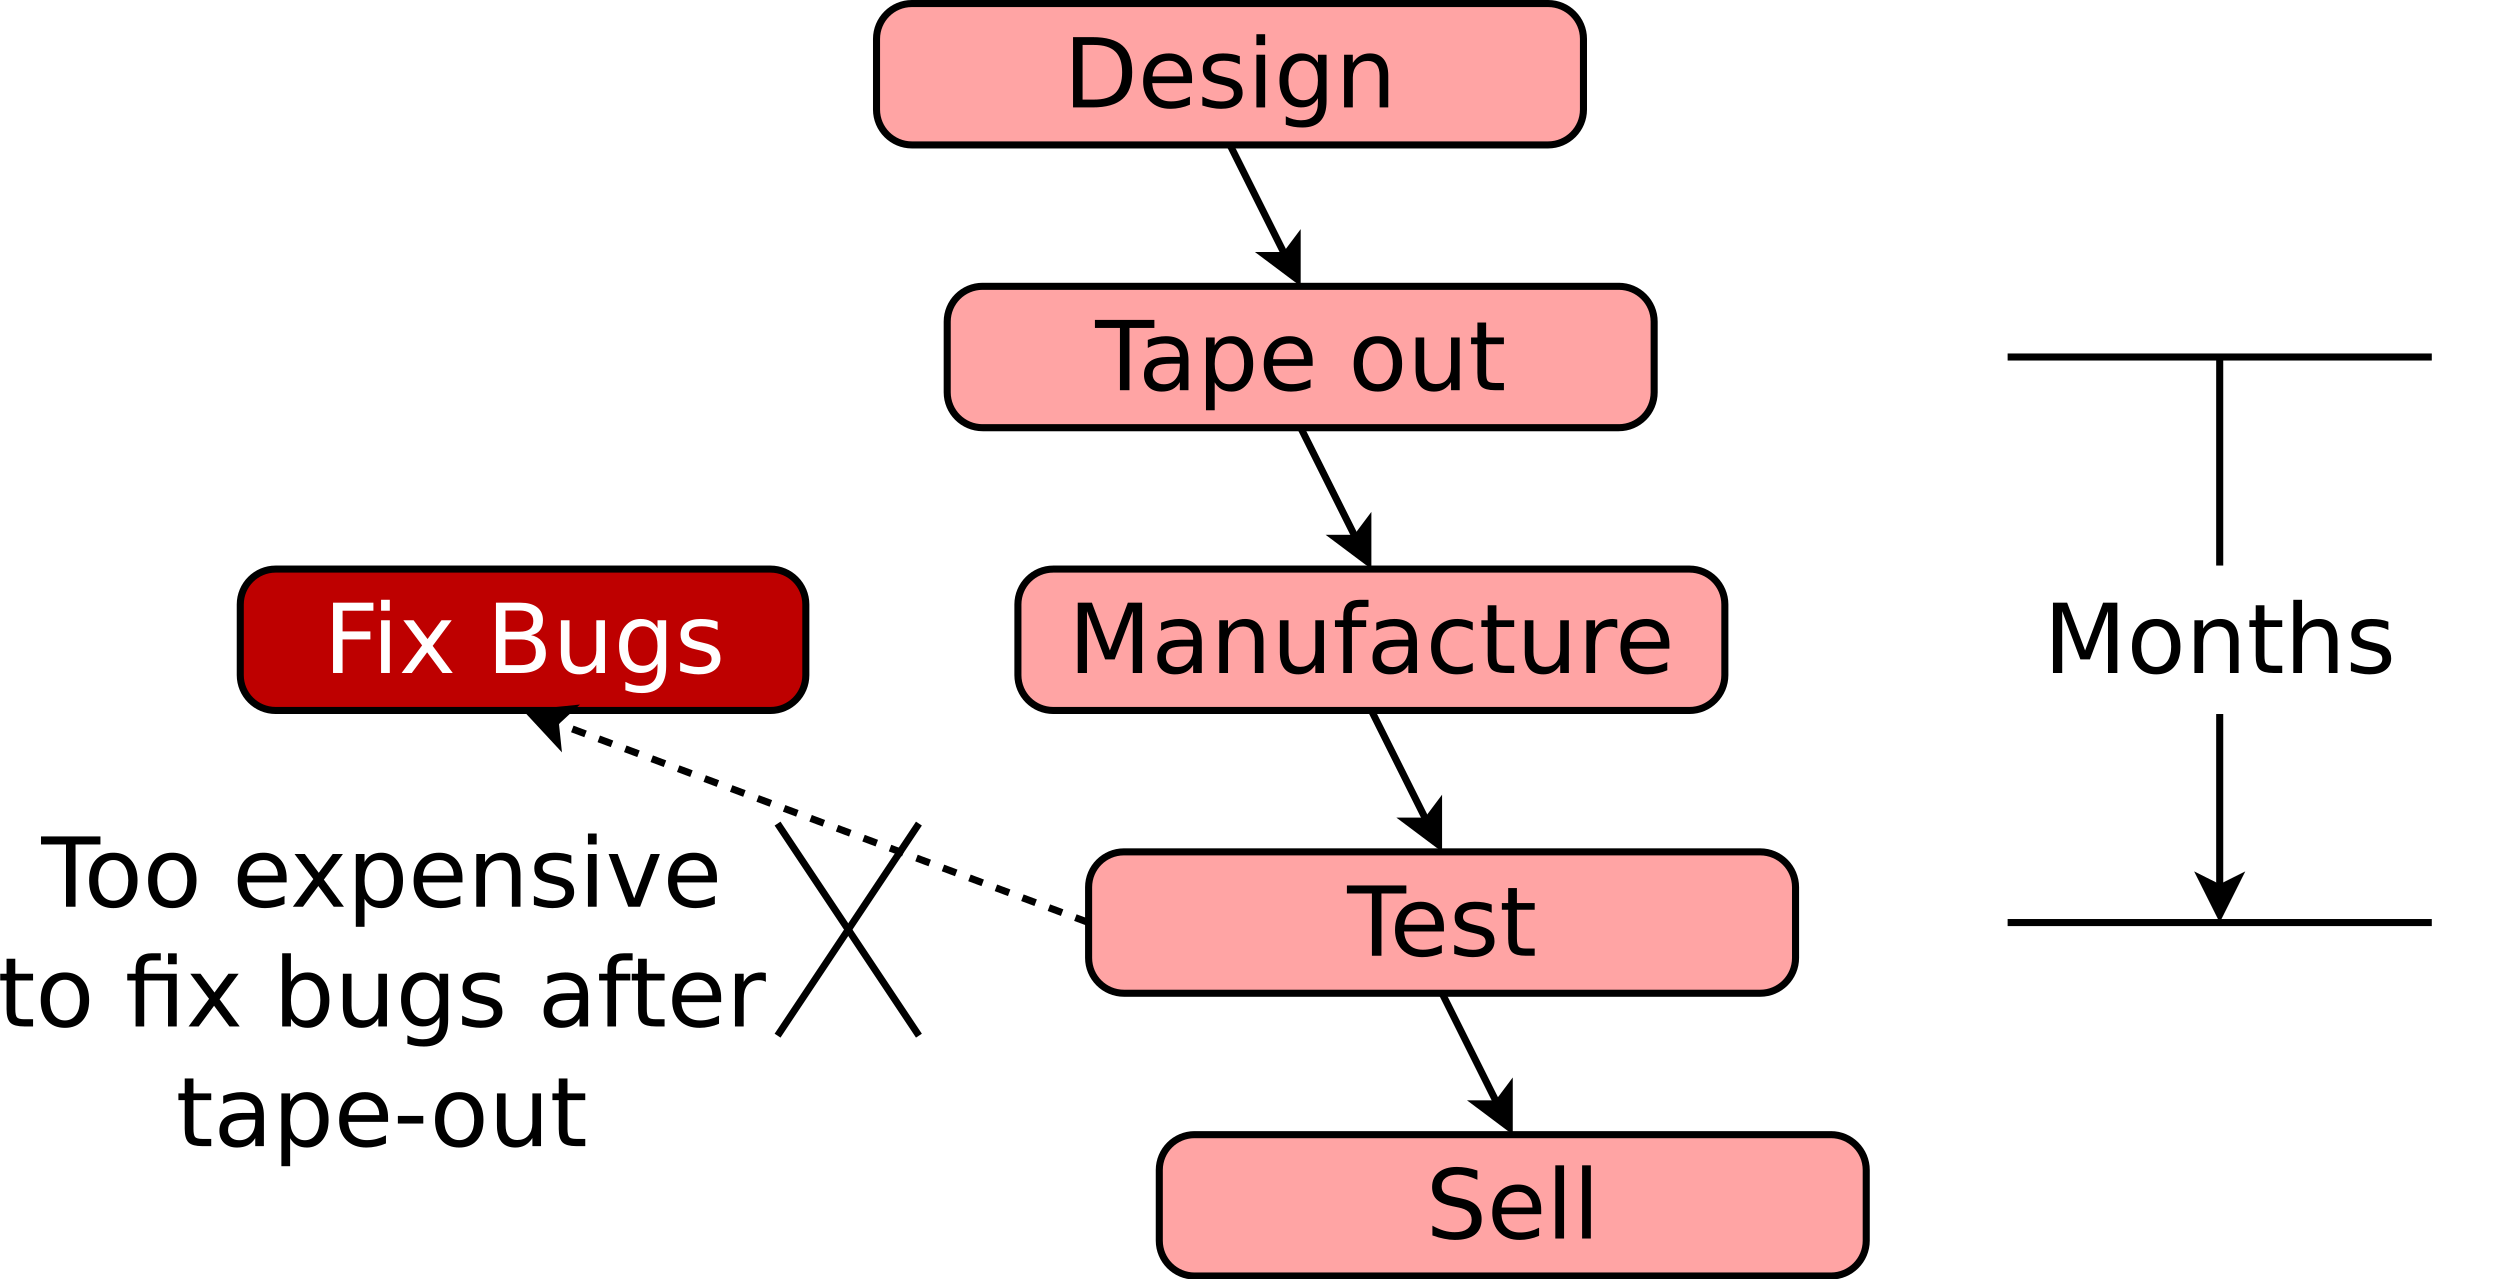
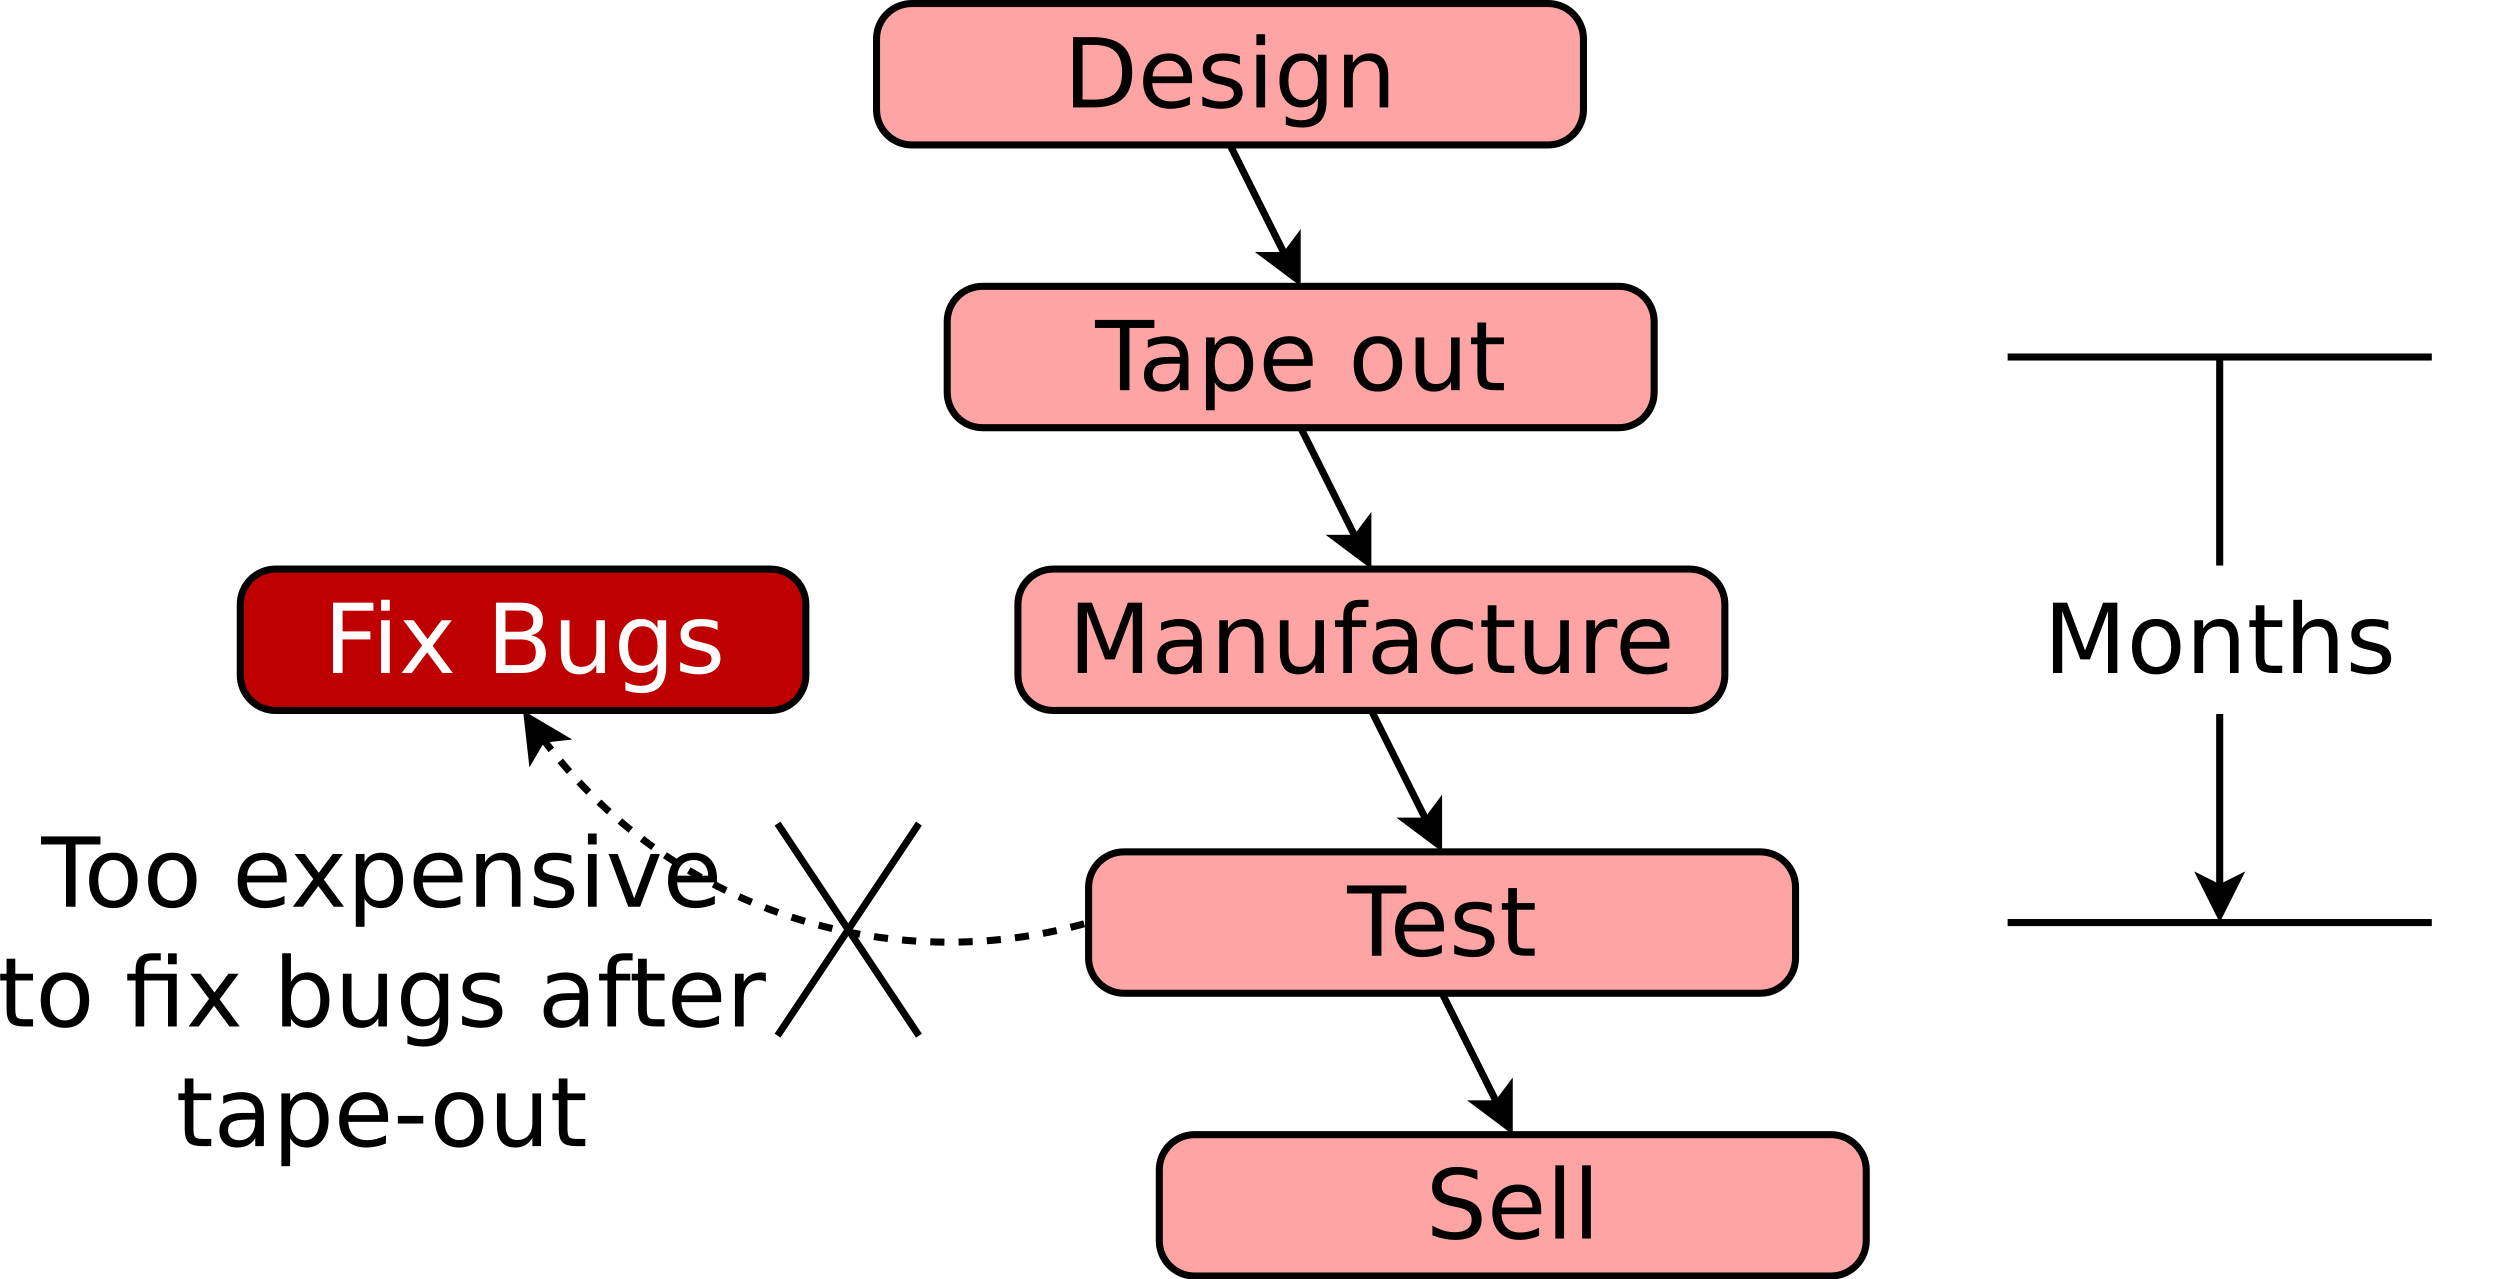
<svg xmlns="http://www.w3.org/2000/svg" xmlns:xlink="http://www.w3.org/1999/xlink" width="389pt" height="199pt" viewBox="0 0 389 199" version="1.1">
  <defs>
    <g>
      <symbol overflow="visible" id="glyph0-0">
        <path style="stroke:none;" d="M 0.75 2.656 L 0.75 -10.578 L 8.25 -10.578 L 8.25 2.656 Z M 1.594 1.812 L 7.406 1.812 L 7.406 -9.734 L 1.594 -9.734 Z M 1.594 1.812 " />
      </symbol>
      <symbol overflow="visible" id="glyph0-1">
        <path style="stroke:none;" d="M 1.469 -10.938 L 7.75 -10.938 L 7.75 -9.688 L 2.953 -9.688 L 2.953 -6.469 L 7.281 -6.469 L 7.281 -5.219 L 2.953 -5.219 L 2.953 0 L 1.469 0 Z M 1.469 -10.938 " />
      </symbol>
      <symbol overflow="visible" id="glyph0-2">
        <path style="stroke:none;" d="M 1.406 -8.203 L 2.766 -8.203 L 2.766 0 L 1.406 0 Z M 1.406 -11.391 L 2.766 -11.391 L 2.766 -9.688 L 1.406 -9.688 Z M 1.406 -11.391 " />
      </symbol>
      <symbol overflow="visible" id="glyph0-3">
        <path style="stroke:none;" d="M 8.234 -8.203 L 5.266 -4.219 L 8.391 0 L 6.797 0 L 4.406 -3.219 L 2.016 0 L 0.438 0 L 3.625 -4.297 L 0.703 -8.203 L 2.297 -8.203 L 4.469 -5.281 L 6.641 -8.203 Z M 8.234 -8.203 " />
      </symbol>
      <symbol overflow="visible" id="glyph0-4">
        <path style="stroke:none;" d="" />
      </symbol>
      <symbol overflow="visible" id="glyph0-5">
        <path style="stroke:none;" d="M 2.953 -5.219 L 2.953 -1.219 L 5.328 -1.219 C 6.117 -1.219 6.707 -1.379 7.094 -1.703 C 7.477 -2.035 7.672 -2.539 7.672 -3.219 C 7.672 -3.906 7.477 -4.41 7.094 -4.734 C 6.707 -5.055 6.117 -5.219 5.328 -5.219 Z M 2.953 -9.719 L 2.953 -6.422 L 5.141 -6.422 C 5.859 -6.422 6.395 -6.555 6.75 -6.828 C 7.102 -7.098 7.281 -7.516 7.281 -8.078 C 7.281 -8.629 7.102 -9.039 6.75 -9.312 C 6.395 -9.582 5.859 -9.719 5.141 -9.719 Z M 1.469 -10.938 L 5.25 -10.938 C 6.375 -10.938 7.242 -10.703 7.859 -10.234 C 8.473 -9.766 8.781 -9.098 8.781 -8.234 C 8.781 -7.566 8.625 -7.035 8.312 -6.641 C 8 -6.242 7.535 -5.992 6.922 -5.891 C 7.648 -5.734 8.219 -5.406 8.625 -4.906 C 9.031 -4.414 9.234 -3.801 9.234 -3.062 C 9.234 -2.082 8.898 -1.328 8.234 -0.797 C 7.566 -0.266 6.617 0 5.391 0 L 1.469 0 Z M 1.469 -10.938 " />
      </symbol>
      <symbol overflow="visible" id="glyph0-6">
        <path style="stroke:none;" d="M 1.281 -3.234 L 1.281 -8.203 L 2.625 -8.203 L 2.625 -3.281 C 2.625 -2.508 2.773 -1.926 3.078 -1.531 C 3.379 -1.145 3.832 -0.953 4.438 -0.953 C 5.164 -0.953 5.738 -1.18 6.156 -1.641 C 6.582 -2.109 6.797 -2.742 6.797 -3.547 L 6.797 -8.203 L 8.141 -8.203 L 8.141 0 L 6.797 0 L 6.797 -1.266 C 6.473 -0.766 6.094 -0.391 5.656 -0.141 C 5.227 0.098 4.727 0.219 4.156 0.219 C 3.207 0.219 2.488 -0.07 2 -0.656 C 1.52 -1.25 1.281 -2.109 1.281 -3.234 Z M 4.672 -8.406 Z M 4.672 -8.406 " />
      </symbol>
      <symbol overflow="visible" id="glyph0-7">
        <path style="stroke:none;" d="M 6.812 -4.203 C 6.812 -5.172 6.609 -5.922 6.203 -6.453 C 5.805 -6.992 5.242 -7.266 4.516 -7.266 C 3.785 -7.266 3.219 -6.992 2.812 -6.453 C 2.414 -5.922 2.219 -5.172 2.219 -4.203 C 2.219 -3.223 2.414 -2.461 2.812 -1.922 C 3.219 -1.391 3.785 -1.125 4.516 -1.125 C 5.242 -1.125 5.805 -1.391 6.203 -1.922 C 6.609 -2.461 6.812 -3.223 6.812 -4.203 Z M 8.156 -1.016 C 8.156 0.379 7.844 1.414 7.219 2.094 C 6.602 2.781 5.656 3.125 4.375 3.125 C 3.906 3.125 3.457 3.086 3.031 3.016 C 2.613 2.941 2.207 2.832 1.812 2.688 L 1.812 1.375 C 2.207 1.594 2.598 1.75 2.984 1.844 C 3.367 1.945 3.766 2 4.172 2 C 5.055 2 5.719 1.77 6.156 1.312 C 6.594 0.852 6.812 0.156 6.812 -0.781 L 6.812 -1.438 C 6.531 -0.957 6.172 -0.598 5.734 -0.359 C 5.305 -0.117 4.789 0 4.188 0 C 3.176 0 2.363 -0.379 1.75 -1.141 C 1.133 -1.91 0.828 -2.93 0.828 -4.203 C 0.828 -5.461 1.133 -6.477 1.75 -7.25 C 2.363 -8.02 3.176 -8.406 4.188 -8.406 C 4.789 -8.406 5.305 -8.285 5.734 -8.047 C 6.172 -7.805 6.531 -7.441 6.812 -6.953 L 6.812 -8.203 L 8.156 -8.203 Z M 8.156 -1.016 " />
      </symbol>
      <symbol overflow="visible" id="glyph0-8">
        <path style="stroke:none;" d="M 6.641 -7.969 L 6.641 -6.688 C 6.266 -6.883 5.867 -7.031 5.453 -7.125 C 5.047 -7.219 4.625 -7.266 4.188 -7.266 C 3.508 -7.266 3.004 -7.16 2.672 -6.953 C 2.336 -6.754 2.172 -6.453 2.172 -6.047 C 2.172 -5.734 2.289 -5.488 2.531 -5.312 C 2.77 -5.133 3.254 -4.961 3.984 -4.797 L 4.438 -4.688 C 5.395 -4.488 6.07 -4.203 6.469 -3.828 C 6.875 -3.453 7.078 -2.93 7.078 -2.266 C 7.078 -1.504 6.773 -0.898 6.172 -0.453 C 5.578 -0.004 4.75 0.219 3.688 0.219 C 3.25 0.219 2.789 0.172 2.312 0.078 C 1.844 -0.004 1.344 -0.129 0.812 -0.297 L 0.812 -1.688 C 1.312 -1.426 1.801 -1.234 2.281 -1.109 C 2.77 -0.984 3.25 -0.922 3.719 -0.922 C 4.352 -0.922 4.844 -1.023 5.188 -1.234 C 5.531 -1.453 5.703 -1.758 5.703 -2.156 C 5.703 -2.52 5.578 -2.801 5.328 -3 C 5.078 -3.195 4.535 -3.383 3.703 -3.562 L 3.234 -3.672 C 2.398 -3.848 1.797 -4.117 1.422 -4.484 C 1.055 -4.848 0.875 -5.348 0.875 -5.984 C 0.875 -6.754 1.145 -7.348 1.688 -7.766 C 2.238 -8.191 3.016 -8.406 4.016 -8.406 C 4.516 -8.406 4.984 -8.367 5.422 -8.297 C 5.867 -8.223 6.273 -8.113 6.641 -7.969 Z M 6.641 -7.969 " />
      </symbol>
      <symbol overflow="visible" id="glyph0-9">
        <path style="stroke:none;" d="M -0.047 -10.938 L 9.203 -10.938 L 9.203 -9.688 L 5.328 -9.688 L 5.328 0 L 3.844 0 L 3.844 -9.688 L -0.047 -9.688 Z M -0.047 -10.938 " />
      </symbol>
      <symbol overflow="visible" id="glyph0-10">
        <path style="stroke:none;" d="M 5.141 -4.125 C 4.055 -4.125 3.301 -4 2.875 -3.75 C 2.457 -3.5 2.25 -3.07 2.25 -2.469 C 2.25 -2 2.406 -1.625 2.719 -1.344 C 3.031 -1.062 3.457 -0.922 4 -0.922 C 4.75 -0.922 5.348 -1.18 5.797 -1.703 C 6.254 -2.234 6.484 -2.941 6.484 -3.828 L 6.484 -4.125 Z M 7.828 -4.688 L 7.828 0 L 6.484 0 L 6.484 -1.25 C 6.172 -0.75 5.785 -0.379 5.328 -0.141 C 4.867 0.098 4.305 0.219 3.641 0.219 C 2.805 0.219 2.141 -0.016 1.641 -0.484 C 1.148 -0.961 0.906 -1.598 0.906 -2.391 C 0.906 -3.305 1.211 -4 1.828 -4.469 C 2.441 -4.938 3.363 -5.172 4.594 -5.172 L 6.484 -5.172 L 6.484 -5.312 C 6.484 -5.926 6.281 -6.406 5.875 -6.75 C 5.469 -7.094 4.895 -7.266 4.156 -7.266 C 3.688 -7.266 3.227 -7.207 2.781 -7.094 C 2.332 -6.977 1.906 -6.805 1.5 -6.578 L 1.5 -7.828 C 1.988 -8.016 2.469 -8.156 2.938 -8.25 C 3.406 -8.352 3.859 -8.406 4.297 -8.406 C 5.484 -8.406 6.367 -8.098 6.953 -7.484 C 7.535 -6.867 7.828 -5.938 7.828 -4.688 Z M 7.828 -4.688 " />
      </symbol>
      <symbol overflow="visible" id="glyph0-11">
        <path style="stroke:none;" d="M 2.719 -1.234 L 2.719 3.125 L 1.359 3.125 L 1.359 -8.203 L 2.719 -8.203 L 2.719 -6.953 C 3 -7.441 3.352 -7.805 3.781 -8.047 C 4.219 -8.285 4.738 -8.406 5.344 -8.406 C 6.332 -8.406 7.141 -8.008 7.766 -7.219 C 8.391 -6.426 8.703 -5.383 8.703 -4.094 C 8.703 -2.801 8.391 -1.758 7.766 -0.969 C 7.141 -0.176 6.332 0.219 5.344 0.219 C 4.738 0.219 4.219 0.098 3.781 -0.141 C 3.352 -0.379 3 -0.742 2.719 -1.234 Z M 7.297 -4.094 C 7.297 -5.082 7.094 -5.859 6.688 -6.422 C 6.281 -6.984 5.723 -7.266 5.016 -7.266 C 4.297 -7.266 3.734 -6.984 3.328 -6.422 C 2.922 -5.859 2.719 -5.082 2.719 -4.094 C 2.719 -3.102 2.922 -2.328 3.328 -1.766 C 3.734 -1.203 4.297 -0.922 5.016 -0.922 C 5.723 -0.922 6.281 -1.203 6.688 -1.766 C 7.094 -2.328 7.297 -3.102 7.297 -4.094 Z M 7.297 -4.094 " />
      </symbol>
      <symbol overflow="visible" id="glyph0-12">
        <path style="stroke:none;" d="M 8.438 -4.438 L 8.438 -3.781 L 2.234 -3.781 C 2.297 -2.852 2.578 -2.145 3.078 -1.656 C 3.578 -1.176 4.27 -0.938 5.156 -0.938 C 5.676 -0.938 6.176 -1 6.656 -1.125 C 7.145 -1.25 7.629 -1.438 8.109 -1.688 L 8.109 -0.422 C 7.629 -0.211 7.133 -0.055 6.625 0.047 C 6.113 0.16 5.598 0.219 5.078 0.219 C 3.773 0.219 2.738 -0.16 1.969 -0.922 C 1.207 -1.691 0.828 -2.723 0.828 -4.016 C 0.828 -5.359 1.188 -6.426 1.906 -7.219 C 2.633 -8.008 3.613 -8.406 4.844 -8.406 C 5.945 -8.406 6.82 -8.047 7.469 -7.328 C 8.113 -6.617 8.438 -5.656 8.438 -4.438 Z M 7.078 -4.828 C 7.066 -5.566 6.859 -6.156 6.453 -6.594 C 6.055 -7.039 5.523 -7.266 4.859 -7.266 C 4.109 -7.266 3.504 -7.051 3.047 -6.625 C 2.598 -6.195 2.344 -5.598 2.281 -4.828 Z M 7.078 -4.828 " />
      </symbol>
      <symbol overflow="visible" id="glyph0-13">
        <path style="stroke:none;" d="M 4.594 -7.266 C 3.875 -7.266 3.301 -6.977 2.875 -6.406 C 2.457 -5.844 2.25 -5.07 2.25 -4.094 C 2.25 -3.113 2.457 -2.344 2.875 -1.781 C 3.289 -1.219 3.863 -0.938 4.594 -0.938 C 5.312 -0.938 5.879 -1.219 6.297 -1.781 C 6.711 -2.344 6.922 -3.113 6.922 -4.094 C 6.922 -5.062 6.711 -5.832 6.297 -6.406 C 5.879 -6.977 5.312 -7.266 4.594 -7.266 Z M 4.594 -8.406 C 5.758 -8.406 6.676 -8.02 7.344 -7.25 C 8.02 -6.488 8.359 -5.438 8.359 -4.094 C 8.359 -2.75 8.02 -1.691 7.344 -0.922 C 6.676 -0.16 5.758 0.219 4.594 0.219 C 3.414 0.219 2.492 -0.16 1.828 -0.922 C 1.16 -1.691 0.828 -2.75 0.828 -4.094 C 0.828 -5.438 1.16 -6.488 1.828 -7.25 C 2.492 -8.02 3.414 -8.406 4.594 -8.406 Z M 4.594 -8.406 " />
      </symbol>
      <symbol overflow="visible" id="glyph0-14">
        <path style="stroke:none;" d="M 2.75 -10.531 L 2.75 -8.203 L 5.516 -8.203 L 5.516 -7.156 L 2.75 -7.156 L 2.75 -2.703 C 2.75 -2.035 2.836 -1.602 3.016 -1.406 C 3.203 -1.219 3.578 -1.125 4.141 -1.125 L 5.516 -1.125 L 5.516 0 L 4.141 0 C 3.098 0 2.379 -0.191 1.984 -0.578 C 1.586 -0.973 1.391 -1.68 1.391 -2.703 L 1.391 -7.156 L 0.406 -7.156 L 0.406 -8.203 L 1.391 -8.203 L 1.391 -10.531 Z M 2.75 -10.531 " />
      </symbol>
      <symbol overflow="visible" id="glyph0-15">
        <path style="stroke:none;" d="M 1.469 -10.938 L 3.672 -10.938 L 6.469 -3.5 L 9.266 -10.938 L 11.484 -10.938 L 11.484 0 L 10.031 0 L 10.031 -9.609 L 7.219 -2.109 L 5.734 -2.109 L 2.906 -9.609 L 2.906 0 L 1.469 0 Z M 1.469 -10.938 " />
      </symbol>
      <symbol overflow="visible" id="glyph0-16">
        <path style="stroke:none;" d="M 8.234 -4.953 L 8.234 0 L 6.891 0 L 6.891 -4.906 C 6.891 -5.688 6.738 -6.27 6.438 -6.656 C 6.133 -7.039 5.676 -7.234 5.062 -7.234 C 4.344 -7.234 3.77 -7 3.344 -6.531 C 2.926 -6.07 2.719 -5.441 2.719 -4.641 L 2.719 0 L 1.359 0 L 1.359 -8.203 L 2.719 -8.203 L 2.719 -6.922 C 3.039 -7.422 3.422 -7.789 3.859 -8.031 C 4.297 -8.281 4.801 -8.406 5.375 -8.406 C 6.312 -8.406 7.02 -8.113 7.5 -7.531 C 7.988 -6.945 8.234 -6.086 8.234 -4.953 Z M 8.234 -4.953 " />
      </symbol>
      <symbol overflow="visible" id="glyph0-17">
        <path style="stroke:none;" d="M 5.562 -11.391 L 5.562 -10.281 L 4.281 -10.281 C 3.789 -10.281 3.453 -10.18 3.266 -9.984 C 3.078 -9.785 2.984 -9.43 2.984 -8.922 L 2.984 -8.203 L 5.203 -8.203 L 5.203 -7.156 L 2.984 -7.156 L 2.984 0 L 1.641 0 L 1.641 -7.156 L 0.344 -7.156 L 0.344 -8.203 L 1.641 -8.203 L 1.641 -8.781 C 1.641 -9.688 1.848 -10.348 2.266 -10.766 C 2.691 -11.18 3.367 -11.391 4.297 -11.391 Z M 5.562 -11.391 " />
      </symbol>
      <symbol overflow="visible" id="glyph0-18">
        <path style="stroke:none;" d="M 7.312 -7.891 L 7.312 -6.625 C 6.938 -6.832 6.555 -6.988 6.172 -7.094 C 5.785 -7.207 5.398 -7.266 5.016 -7.266 C 4.141 -7.266 3.457 -6.984 2.969 -6.422 C 2.488 -5.867 2.25 -5.094 2.25 -4.094 C 2.25 -3.094 2.488 -2.316 2.969 -1.766 C 3.457 -1.211 4.141 -0.938 5.016 -0.938 C 5.398 -0.938 5.785 -0.988 6.172 -1.094 C 6.555 -1.195 6.938 -1.352 7.312 -1.562 L 7.312 -0.312 C 6.938 -0.133 6.547 -0.004 6.141 0.078 C 5.742 0.172 5.316 0.219 4.859 0.219 C 3.629 0.219 2.648 -0.164 1.922 -0.938 C 1.191 -1.719 0.828 -2.77 0.828 -4.094 C 0.828 -5.426 1.191 -6.477 1.922 -7.25 C 2.66 -8.02 3.672 -8.406 4.953 -8.406 C 5.367 -8.406 5.773 -8.359 6.172 -8.266 C 6.566 -8.18 6.945 -8.055 7.312 -7.891 Z M 7.312 -7.891 " />
      </symbol>
      <symbol overflow="visible" id="glyph0-19">
        <path style="stroke:none;" d="M 6.172 -6.938 C 6.016 -7.031 5.848 -7.098 5.672 -7.141 C 5.492 -7.18 5.297 -7.203 5.078 -7.203 C 4.316 -7.203 3.734 -6.953 3.328 -6.453 C 2.922 -5.961 2.719 -5.254 2.719 -4.328 L 2.719 0 L 1.359 0 L 1.359 -8.203 L 2.719 -8.203 L 2.719 -6.922 C 3 -7.422 3.363 -7.789 3.812 -8.031 C 4.27 -8.281 4.828 -8.406 5.484 -8.406 C 5.578 -8.406 5.676 -8.395 5.781 -8.375 C 5.895 -8.363 6.02 -8.348 6.156 -8.328 Z M 6.172 -6.938 " />
      </symbol>
      <symbol overflow="visible" id="glyph0-20">
        <path style="stroke:none;" d="M 2.953 -9.719 L 2.953 -1.219 L 4.734 -1.219 C 6.242 -1.219 7.348 -1.555 8.047 -2.234 C 8.754 -2.922 9.109 -4.004 9.109 -5.484 C 9.109 -6.941 8.754 -8.008 8.047 -8.688 C 7.348 -9.375 6.242 -9.719 4.734 -9.719 Z M 1.469 -10.938 L 4.516 -10.938 C 6.629 -10.938 8.18 -10.492 9.172 -9.609 C 10.172 -8.734 10.672 -7.359 10.672 -5.484 C 10.672 -3.598 10.172 -2.211 9.172 -1.328 C 8.172 -0.441 6.617 0 4.516 0 L 1.469 0 Z M 1.469 -10.938 " />
      </symbol>
      <symbol overflow="visible" id="glyph0-21">
        <path style="stroke:none;" d="M 8.031 -10.578 L 8.031 -9.141 C 7.469 -9.398 6.938 -9.598 6.438 -9.734 C 5.938 -9.867 5.457 -9.938 5 -9.938 C 4.188 -9.938 3.562 -9.781 3.125 -9.469 C 2.688 -9.156 2.469 -8.707 2.469 -8.125 C 2.469 -7.645 2.613 -7.281 2.906 -7.031 C 3.195 -6.789 3.75 -6.594 4.562 -6.438 L 5.453 -6.25 C 6.555 -6.039 7.367 -5.672 7.891 -5.141 C 8.422 -4.609 8.688 -3.898 8.688 -3.016 C 8.688 -1.953 8.332 -1.145 7.625 -0.594 C 6.914 -0.051 5.875 0.219 4.5 0.219 C 3.977 0.219 3.426 0.156 2.844 0.031 C 2.258 -0.082 1.656 -0.254 1.031 -0.484 L 1.031 -2 C 1.633 -1.664 2.223 -1.41 2.797 -1.234 C 3.367 -1.066 3.938 -0.984 4.5 -0.984 C 5.344 -0.984 5.992 -1.148 6.453 -1.484 C 6.91 -1.816 7.141 -2.289 7.141 -2.906 C 7.141 -3.445 6.973 -3.867 6.641 -4.172 C 6.316 -4.473 5.781 -4.695 5.031 -4.844 L 4.125 -5.031 C 3.02 -5.25 2.219 -5.594 1.719 -6.062 C 1.227 -6.531 0.984 -7.18 0.984 -8.016 C 0.984 -8.984 1.32 -9.742 2 -10.297 C 2.688 -10.859 3.629 -11.141 4.828 -11.141 C 5.336 -11.141 5.859 -11.094 6.391 -11 C 6.922 -10.906 7.469 -10.766 8.031 -10.578 Z M 8.031 -10.578 " />
      </symbol>
      <symbol overflow="visible" id="glyph0-22">
        <path style="stroke:none;" d="M 1.406 -11.391 L 2.766 -11.391 L 2.766 0 L 1.406 0 Z M 1.406 -11.391 " />
      </symbol>
      <symbol overflow="visible" id="glyph0-23">
        <path style="stroke:none;" d="M 0.453 -8.203 L 1.875 -8.203 L 4.438 -1.312 L 7 -8.203 L 8.438 -8.203 L 5.359 0 L 3.516 0 Z M 0.453 -8.203 " />
      </symbol>
      <symbol overflow="visible" id="glyph0-24">
        <path style="stroke:none;" d="M 8.047 -8.203 L 8.047 0 L 6.688 0 L 6.688 -7.156 L 2.984 -7.156 L 2.984 0 L 1.641 0 L 1.641 -7.156 L 0.344 -7.156 L 0.344 -8.203 L 1.641 -8.203 L 1.641 -8.781 C 1.641 -9.664 1.848 -10.32 2.266 -10.75 C 2.691 -11.176 3.344 -11.391 4.219 -11.391 L 5.562 -11.391 L 5.562 -10.281 L 4.281 -10.281 C 3.789 -10.281 3.453 -10.18 3.266 -9.984 C 3.078 -9.785 2.984 -9.43 2.984 -8.922 L 2.984 -8.203 Z M 6.688 -11.375 L 8.047 -11.375 L 8.047 -9.672 L 6.688 -9.672 Z M 6.688 -11.375 " />
      </symbol>
      <symbol overflow="visible" id="glyph0-25">
        <path style="stroke:none;" d="M 7.297 -4.094 C 7.297 -5.082 7.094 -5.859 6.688 -6.422 C 6.281 -6.984 5.723 -7.266 5.016 -7.266 C 4.297 -7.266 3.734 -6.984 3.328 -6.422 C 2.922 -5.859 2.719 -5.082 2.719 -4.094 C 2.719 -3.102 2.922 -2.328 3.328 -1.766 C 3.734 -1.203 4.297 -0.922 5.016 -0.922 C 5.723 -0.922 6.281 -1.203 6.688 -1.766 C 7.094 -2.328 7.297 -3.102 7.297 -4.094 Z M 2.719 -6.953 C 3 -7.441 3.352 -7.805 3.781 -8.047 C 4.219 -8.285 4.738 -8.406 5.344 -8.406 C 6.332 -8.406 7.141 -8.008 7.766 -7.219 C 8.391 -6.426 8.703 -5.383 8.703 -4.094 C 8.703 -2.801 8.391 -1.758 7.766 -0.969 C 7.141 -0.176 6.332 0.219 5.344 0.219 C 4.738 0.219 4.219 0.098 3.781 -0.141 C 3.352 -0.379 3 -0.742 2.719 -1.234 L 2.719 0 L 1.359 0 L 1.359 -11.391 L 2.719 -11.391 Z M 2.719 -6.953 " />
      </symbol>
      <symbol overflow="visible" id="glyph0-26">
        <path style="stroke:none;" d="M 0.734 -4.703 L 4.688 -4.703 L 4.688 -3.516 L 0.734 -3.516 Z M 0.734 -4.703 " />
      </symbol>
      <symbol overflow="visible" id="glyph0-27">
        <path style="stroke:none;" d="M 8.234 -4.953 L 8.234 0 L 6.891 0 L 6.891 -4.906 C 6.891 -5.688 6.738 -6.27 6.438 -6.656 C 6.133 -7.039 5.676 -7.234 5.062 -7.234 C 4.344 -7.234 3.77 -7 3.344 -6.531 C 2.926 -6.07 2.719 -5.441 2.719 -4.641 L 2.719 0 L 1.359 0 L 1.359 -11.391 L 2.719 -11.391 L 2.719 -6.922 C 3.039 -7.422 3.422 -7.789 3.859 -8.031 C 4.297 -8.281 4.801 -8.406 5.375 -8.406 C 6.312 -8.406 7.02 -8.113 7.5 -7.531 C 7.988 -6.945 8.234 -6.086 8.234 -4.953 Z M 8.234 -4.953 " />
      </symbol>
    </g>
  </defs>
-   <g id="surface5275">
+   <g id="surface112424">
    <rect x="0" y="0" width="389" height="199" style="fill:rgb(100%,100%,100%);fill-opacity:1;stroke:none;" />
    <path style="fill:none;stroke-width:0.1;stroke-linecap:butt;stroke-linejoin:miter;stroke:rgb(0%,0%,0%);stroke-opacity:1;stroke-miterlimit:10;" d="M 33 6 L 33 13.513 " transform="matrix(11,0,0,11,-17.61375,-10.45)" />
    <path style="fill-rule:evenodd;fill:rgb(0%,0%,0%);fill-opacity:1;stroke-width:0.1;stroke-linecap:butt;stroke-linejoin:miter;stroke:rgb(0%,0%,0%);stroke-opacity:1;stroke-miterlimit:10;" d="M 33 13.888 L 32.75 13.388 L 33 13.513 L 33.25 13.388 Z M 33 13.888 " transform="matrix(11,0,0,11,-17.61375,-10.45)" />
    <path style="fill-rule:evenodd;fill:rgb(100%,100%,100%);fill-opacity:1;stroke-width:0.1;stroke-linecap:butt;stroke-linejoin:miter;stroke:rgb(100%,100%,100%);stroke-opacity:1;stroke-miterlimit:10;" d="M 29 9 L 37 9 L 37 11 L 29 11 Z M 29 9 " transform="matrix(11,0,0,11,-17.61375,-10.45)" />
    <path style="fill-rule:evenodd;fill:rgb(74.51%,0%,0%);fill-opacity:1;stroke-width:0.1;stroke-linecap:butt;stroke-linejoin:round;stroke:rgb(0%,0%,0%);stroke-opacity:1;stroke-miterlimit:10;" d="M 5.5 9 L 12.5 9 C 12.776 9 13 9.224 13 9.5 L 13 10.5 C 13 10.776 12.776 11 12.5 11 L 5.5 11 C 5.224 11 5 10.776 5 10.5 L 5 9.5 C 5 9.224 5.224 9 5.5 9 " transform="matrix(11,0,0,11,-17.61375,-10.45)" />
    <g style="fill:rgb(100%,100%,100%);fill-opacity:1;">
      <use xlink:href="#glyph0-1" x="50.352" y="104.715" />
      <use xlink:href="#glyph0-2" x="57.888" y="104.715" />
      <use xlink:href="#glyph0-3" x="62.056" y="104.715" />
      <use xlink:href="#glyph0-4" x="70.933" y="104.715" />
      <use xlink:href="#glyph0-5" x="75.701" y="104.715" />
      <use xlink:href="#glyph0-6" x="85.991" y="104.715" />
      <use xlink:href="#glyph0-7" x="95.498" y="104.715" />
      <use xlink:href="#glyph0-8" x="105.02" y="104.715" />
    </g>
-     <path style="fill:none;stroke-width:0.1;stroke-linecap:butt;stroke-linejoin:round;stroke:rgb(0%,0%,0%);stroke-opacity:1;stroke-dasharray:0.2,0.2;stroke-miterlimit:10;" d="M 17 14 L 9.456 11.171 " transform="matrix(11,0,0,11,-17.61375,-10.45)" />
-     <path style="fill-rule:evenodd;fill:rgb(0%,0%,0%);fill-opacity:1;stroke-width:0.1;stroke-linecap:butt;stroke-linejoin:miter;stroke:rgb(0%,0%,0%);stroke-opacity:1;stroke-miterlimit:10;" d="M 9.105 11.039 L 9.661 10.981 L 9.456 11.171 L 9.485 11.449 Z M 9.105 11.039 " transform="matrix(11,0,0,11,-17.61375,-10.45)" />
+     <path style="fill:none;stroke-width:0.1;stroke-linecap:butt;stroke-linejoin:round;stroke:rgb(0%,0%,0%);stroke-opacity:1;stroke-dasharray:0.2,0.2;stroke-miterlimit:10;" d="M 9.278 11.399 C 11.062 13.785 14.135 14.82 17 14 " transform="matrix(11,0,0,11,-17.61375,-10.45)" />
+     <path style="fill-rule:evenodd;fill:rgb(0%,0%,0%);fill-opacity:1;stroke-width:0.1;stroke-linecap:butt;stroke-linejoin:miter;stroke:rgb(0%,0%,0%);stroke-opacity:1;stroke-miterlimit:10;" d="M 9.061 11.094 L 9.542 11.378 L 9.265 11.409 L 9.123 11.65 Z M 9.061 11.094 " transform="matrix(11,0,0,11,-17.61375,-10.45)" />
    <path style="fill-rule:evenodd;fill:rgb(100%,64.314%,64.314%);fill-opacity:1;stroke-width:0.1;stroke-linecap:butt;stroke-linejoin:round;stroke:rgb(0%,0%,0%);stroke-opacity:1;stroke-miterlimit:10;" d="M 15.5 5 L 24.5 5 C 24.776 5 25 5.224 25 5.5 L 25 6.5 C 25 6.776 24.776 7 24.5 7 L 15.5 7 C 15.224 7 15 6.776 15 6.5 L 15 5.5 C 15 5.224 15.224 5 15.5 5 " transform="matrix(11,0,0,11,-17.61375,-10.45)" />
    <g style="fill:rgb(0%,0%,0%);fill-opacity:1;">
      <use xlink:href="#glyph0-9" x="170.418" y="60.715" />
      <use xlink:href="#glyph0-10" x="177.098" y="60.715" />
      <use xlink:href="#glyph0-11" x="186.29" y="60.715" />
      <use xlink:href="#glyph0-12" x="195.811" y="60.715" />
      <use xlink:href="#glyph0-4" x="205.04" y="60.715" />
      <use xlink:href="#glyph0-13" x="209.808" y="60.715" />
      <use xlink:href="#glyph0-6" x="218.985" y="60.715" />
      <use xlink:href="#glyph0-14" x="228.492" y="60.715" />
    </g>
    <path style="fill-rule:evenodd;fill:rgb(100%,64.314%,64.314%);fill-opacity:1;stroke-width:0.1;stroke-linecap:butt;stroke-linejoin:round;stroke:rgb(0%,0%,0%);stroke-opacity:1;stroke-miterlimit:10;" d="M 16.5 9 L 25.5 9 C 25.776 9 26 9.224 26 9.5 L 26 10.5 C 26 10.776 25.776 11 25.5 11 L 16.5 11 C 16.224 11 16 10.776 16 10.5 L 16 9.5 C 16 9.224 16.224 9 16.5 9 " transform="matrix(11,0,0,11,-17.61375,-10.45)" />
    <g style="fill:rgb(0%,0%,0%);fill-opacity:1;">
      <use xlink:href="#glyph0-15" x="166.227" y="104.715" />
      <use xlink:href="#glyph0-10" x="179.169" y="104.715" />
      <use xlink:href="#glyph0-16" x="188.36" y="104.715" />
      <use xlink:href="#glyph0-6" x="197.867" y="104.715" />
      <use xlink:href="#glyph0-17" x="207.374" y="104.715" />
      <use xlink:href="#glyph0-10" x="212.655" y="104.715" />
      <use xlink:href="#glyph0-18" x="221.847" y="104.715" />
      <use xlink:href="#glyph0-14" x="230.094" y="104.715" />
      <use xlink:href="#glyph0-6" x="235.975" y="104.715" />
      <use xlink:href="#glyph0-19" x="245.482" y="104.715" />
      <use xlink:href="#glyph0-12" x="251.319" y="104.715" />
    </g>
    <path style="fill:none;stroke-width:0.1;stroke-linecap:butt;stroke-linejoin:round;stroke:rgb(0%,0%,0%);stroke-opacity:1;stroke-miterlimit:10;" d="M 20 7 L 20.782 8.565 " transform="matrix(11,0,0,11,-17.61375,-10.45)" />
    <path style="fill-rule:evenodd;fill:rgb(0%,0%,0%);fill-opacity:1;stroke-width:0.1;stroke-linecap:butt;stroke-linejoin:miter;stroke:rgb(0%,0%,0%);stroke-opacity:1;stroke-miterlimit:10;" d="M 20.95 8.9 L 20.503 8.565 L 20.782 8.565 L 20.95 8.341 Z M 20.95 8.9 " transform="matrix(11,0,0,11,-17.61375,-10.45)" />
    <path style="fill-rule:evenodd;fill:rgb(100%,64.314%,64.314%);fill-opacity:1;stroke-width:0.1;stroke-linecap:butt;stroke-linejoin:round;stroke:rgb(0%,0%,0%);stroke-opacity:1;stroke-miterlimit:10;" d="M 17.5 13 L 26.5 13 C 26.776 13 27 13.224 27 13.5 L 27 14.5 C 27 14.776 26.776 15 26.5 15 L 17.5 15 C 17.224 15 17 14.776 17 14.5 L 17 13.5 C 17 13.224 17.224 13 17.5 13 " transform="matrix(11,0,0,11,-17.61375,-10.45)" />
    <g style="fill:rgb(0%,0%,0%);fill-opacity:1;">
      <use xlink:href="#glyph0-9" x="209.625" y="148.715" />
      <use xlink:href="#glyph0-12" x="216.239" y="148.715" />
      <use xlink:href="#glyph0-8" x="225.467" y="148.715" />
      <use xlink:href="#glyph0-14" x="233.282" y="148.715" />
    </g>
    <path style="fill:none;stroke-width:0.1;stroke-linecap:butt;stroke-linejoin:round;stroke:rgb(0%,0%,0%);stroke-opacity:1;stroke-miterlimit:10;" d="M 21 11 L 21.782 12.565 " transform="matrix(11,0,0,11,-17.61375,-10.45)" />
    <path style="fill-rule:evenodd;fill:rgb(0%,0%,0%);fill-opacity:1;stroke-width:0.1;stroke-linecap:butt;stroke-linejoin:miter;stroke:rgb(0%,0%,0%);stroke-opacity:1;stroke-miterlimit:10;" d="M 21.95 12.9 L 21.503 12.565 L 21.782 12.565 L 21.95 12.341 Z M 21.95 12.9 " transform="matrix(11,0,0,11,-17.61375,-10.45)" />
    <path style="fill-rule:evenodd;fill:rgb(100%,64.314%,64.314%);fill-opacity:1;stroke-width:0.1;stroke-linecap:butt;stroke-linejoin:round;stroke:rgb(0%,0%,0%);stroke-opacity:1;stroke-miterlimit:10;" d="M 14.5 1 L 23.5 1 C 23.776 1 24 1.224 24 1.5 L 24 2.5 C 24 2.776 23.776 3 23.5 3 L 14.5 3 C 14.224 3 14 2.776 14 2.5 L 14 1.5 C 14 1.224 14.224 1 14.5 1 " transform="matrix(11,0,0,11,-17.61375,-10.45)" />
    <g style="fill:rgb(0%,0%,0%);fill-opacity:1;">
      <use xlink:href="#glyph0-20" x="165.496" y="16.715" />
      <use xlink:href="#glyph0-12" x="177.046" y="16.715" />
      <use xlink:href="#glyph0-8" x="186.275" y="16.715" />
      <use xlink:href="#glyph0-2" x="194.09" y="16.715" />
      <use xlink:href="#glyph0-7" x="198.257" y="16.715" />
      <use xlink:href="#glyph0-16" x="207.779" y="16.715" />
    </g>
    <path style="fill:none;stroke-width:0.1;stroke-linecap:butt;stroke-linejoin:round;stroke:rgb(0%,0%,0%);stroke-opacity:1;stroke-miterlimit:10;" d="M 19 3 L 19.782 4.565 " transform="matrix(11,0,0,11,-17.61375,-10.45)" />
    <path style="fill-rule:evenodd;fill:rgb(0%,0%,0%);fill-opacity:1;stroke-width:0.1;stroke-linecap:butt;stroke-linejoin:miter;stroke:rgb(0%,0%,0%);stroke-opacity:1;stroke-miterlimit:10;" d="M 19.95 4.9 L 19.503 4.565 L 19.782 4.565 L 19.95 4.341 Z M 19.95 4.9 " transform="matrix(11,0,0,11,-17.61375,-10.45)" />
    <path style="fill-rule:evenodd;fill:rgb(100%,64.314%,64.314%);fill-opacity:1;stroke-width:0.1;stroke-linecap:butt;stroke-linejoin:round;stroke:rgb(0%,0%,0%);stroke-opacity:1;stroke-miterlimit:10;" d="M 18.5 17 L 27.5 17 C 27.776 17 28 17.224 28 17.5 L 28 18.5 C 28 18.776 27.776 19 27.5 19 L 18.5 19 C 18.224 19 18 18.776 18 18.5 L 18 17.5 C 18 17.224 18.224 17 18.5 17 " transform="matrix(11,0,0,11,-17.61375,-10.45)" />
    <g style="fill:rgb(0%,0%,0%);fill-opacity:1;">
      <use xlink:href="#glyph0-21" x="221.852" y="192.715" />
      <use xlink:href="#glyph0-12" x="231.373" y="192.715" />
      <use xlink:href="#glyph0-22" x="240.602" y="192.715" />
      <use xlink:href="#glyph0-22" x="244.769" y="192.715" />
    </g>
    <path style="fill:none;stroke-width:0.1;stroke-linecap:butt;stroke-linejoin:round;stroke:rgb(0%,0%,0%);stroke-opacity:1;stroke-miterlimit:10;" d="M 22 15 L 22.782 16.565 " transform="matrix(11,0,0,11,-17.61375,-10.45)" />
    <path style="fill-rule:evenodd;fill:rgb(0%,0%,0%);fill-opacity:1;stroke-width:0.1;stroke-linecap:butt;stroke-linejoin:miter;stroke:rgb(0%,0%,0%);stroke-opacity:1;stroke-miterlimit:10;" d="M 22.95 16.9 L 22.503 16.565 L 22.782 16.565 L 22.95 16.341 Z M 22.95 16.9 " transform="matrix(11,0,0,11,-17.61375,-10.45)" />
    <path style="fill:none;stroke-width:0.1;stroke-linecap:butt;stroke-linejoin:miter;stroke:rgb(0%,0%,0%);stroke-opacity:1;stroke-miterlimit:10;" d="M 12.6 12.6 L 14.6 15.6 " transform="matrix(11,0,0,11,-17.61375,-10.45)" />
    <path style="fill:none;stroke-width:0.1;stroke-linecap:butt;stroke-linejoin:miter;stroke:rgb(0%,0%,0%);stroke-opacity:1;stroke-miterlimit:10;" d="M 12.6 15.6 L 14.6 12.6 " transform="matrix(11,0,0,11,-17.61375,-10.45)" />
    <g style="fill:rgb(0%,0%,0%);fill-opacity:1;">
      <use xlink:href="#glyph0-9" x="6.426" y="141.086" />
      <use xlink:href="#glyph0-13" x="13.04" y="141.086" />
      <use xlink:href="#glyph0-13" x="22.217" y="141.086" />
      <use xlink:href="#glyph0-4" x="31.394" y="141.086" />
      <use xlink:href="#glyph0-12" x="36.162" y="141.086" />
      <use xlink:href="#glyph0-3" x="45.127" y="141.086" />
      <use xlink:href="#glyph0-11" x="54.004" y="141.086" />
      <use xlink:href="#glyph0-12" x="63.526" y="141.086" />
      <use xlink:href="#glyph0-16" x="72.754" y="141.086" />
      <use xlink:href="#glyph0-8" x="82.261" y="141.086" />
      <use xlink:href="#glyph0-2" x="90.076" y="141.086" />
      <use xlink:href="#glyph0-23" x="94.243" y="141.086" />
      <use xlink:href="#glyph0-12" x="103.12" y="141.086" />
    </g>
    <g style="fill:rgb(0%,0%,0%);fill-opacity:1;">
      <use xlink:href="#glyph0-14" x="-0.371" y="159.715" />
      <use xlink:href="#glyph0-13" x="5.51" y="159.715" />
      <use xlink:href="#glyph0-4" x="14.688" y="159.715" />
      <use xlink:href="#glyph0-24" x="19.456" y="159.715" />
      <use xlink:href="#glyph0-3" x="28.904" y="159.715" />
      <use xlink:href="#glyph0-4" x="37.781" y="159.715" />
      <use xlink:href="#glyph0-25" x="42.549" y="159.715" />
      <use xlink:href="#glyph0-6" x="52.07" y="159.715" />
      <use xlink:href="#glyph0-7" x="61.577" y="159.715" />
      <use xlink:href="#glyph0-8" x="71.098" y="159.715" />
      <use xlink:href="#glyph0-4" x="78.913" y="159.715" />
      <use xlink:href="#glyph0-10" x="83.681" y="159.715" />
      <use xlink:href="#glyph0-17" x="92.873" y="159.715" />
      <use xlink:href="#glyph0-14" x="97.891" y="159.715" />
      <use xlink:href="#glyph0-12" x="103.772" y="159.715" />
      <use xlink:href="#glyph0-19" x="113" y="159.715" />
    </g>
    <g style="fill:rgb(0%,0%,0%);fill-opacity:1;">
      <use xlink:href="#glyph0-14" x="27.352" y="178.34" />
      <use xlink:href="#glyph0-10" x="33.233" y="178.34" />
      <use xlink:href="#glyph0-11" x="42.425" y="178.34" />
      <use xlink:href="#glyph0-12" x="51.946" y="178.34" />
      <use xlink:href="#glyph0-26" x="61.175" y="178.34" />
      <use xlink:href="#glyph0-13" x="66.866" y="178.34" />
      <use xlink:href="#glyph0-6" x="76.043" y="178.34" />
      <use xlink:href="#glyph0-14" x="85.55" y="178.34" />
    </g>
    <path style="fill:none;stroke-width:0.1;stroke-linecap:butt;stroke-linejoin:miter;stroke:rgb(0%,0%,0%);stroke-opacity:1;stroke-miterlimit:10;" d="M 30 6 L 36 6 " transform="matrix(11,0,0,11,-17.61375,-10.45)" />
    <path style="fill:none;stroke-width:0.1;stroke-linecap:butt;stroke-linejoin:miter;stroke:rgb(0%,0%,0%);stroke-opacity:1;stroke-miterlimit:10;" d="M 30 14 L 36 14 " transform="matrix(11,0,0,11,-17.61375,-10.45)" />
    <g style="fill:rgb(0%,0%,0%);fill-opacity:1;">
      <use xlink:href="#glyph0-15" x="317.973" y="104.715" />
      <use xlink:href="#glyph0-13" x="330.915" y="104.715" />
      <use xlink:href="#glyph0-16" x="340.092" y="104.715" />
      <use xlink:href="#glyph0-14" x="349.599" y="104.715" />
      <use xlink:href="#glyph0-27" x="355.48" y="104.715" />
      <use xlink:href="#glyph0-8" x="364.987" y="104.715" />
    </g>
  </g>
</svg>
